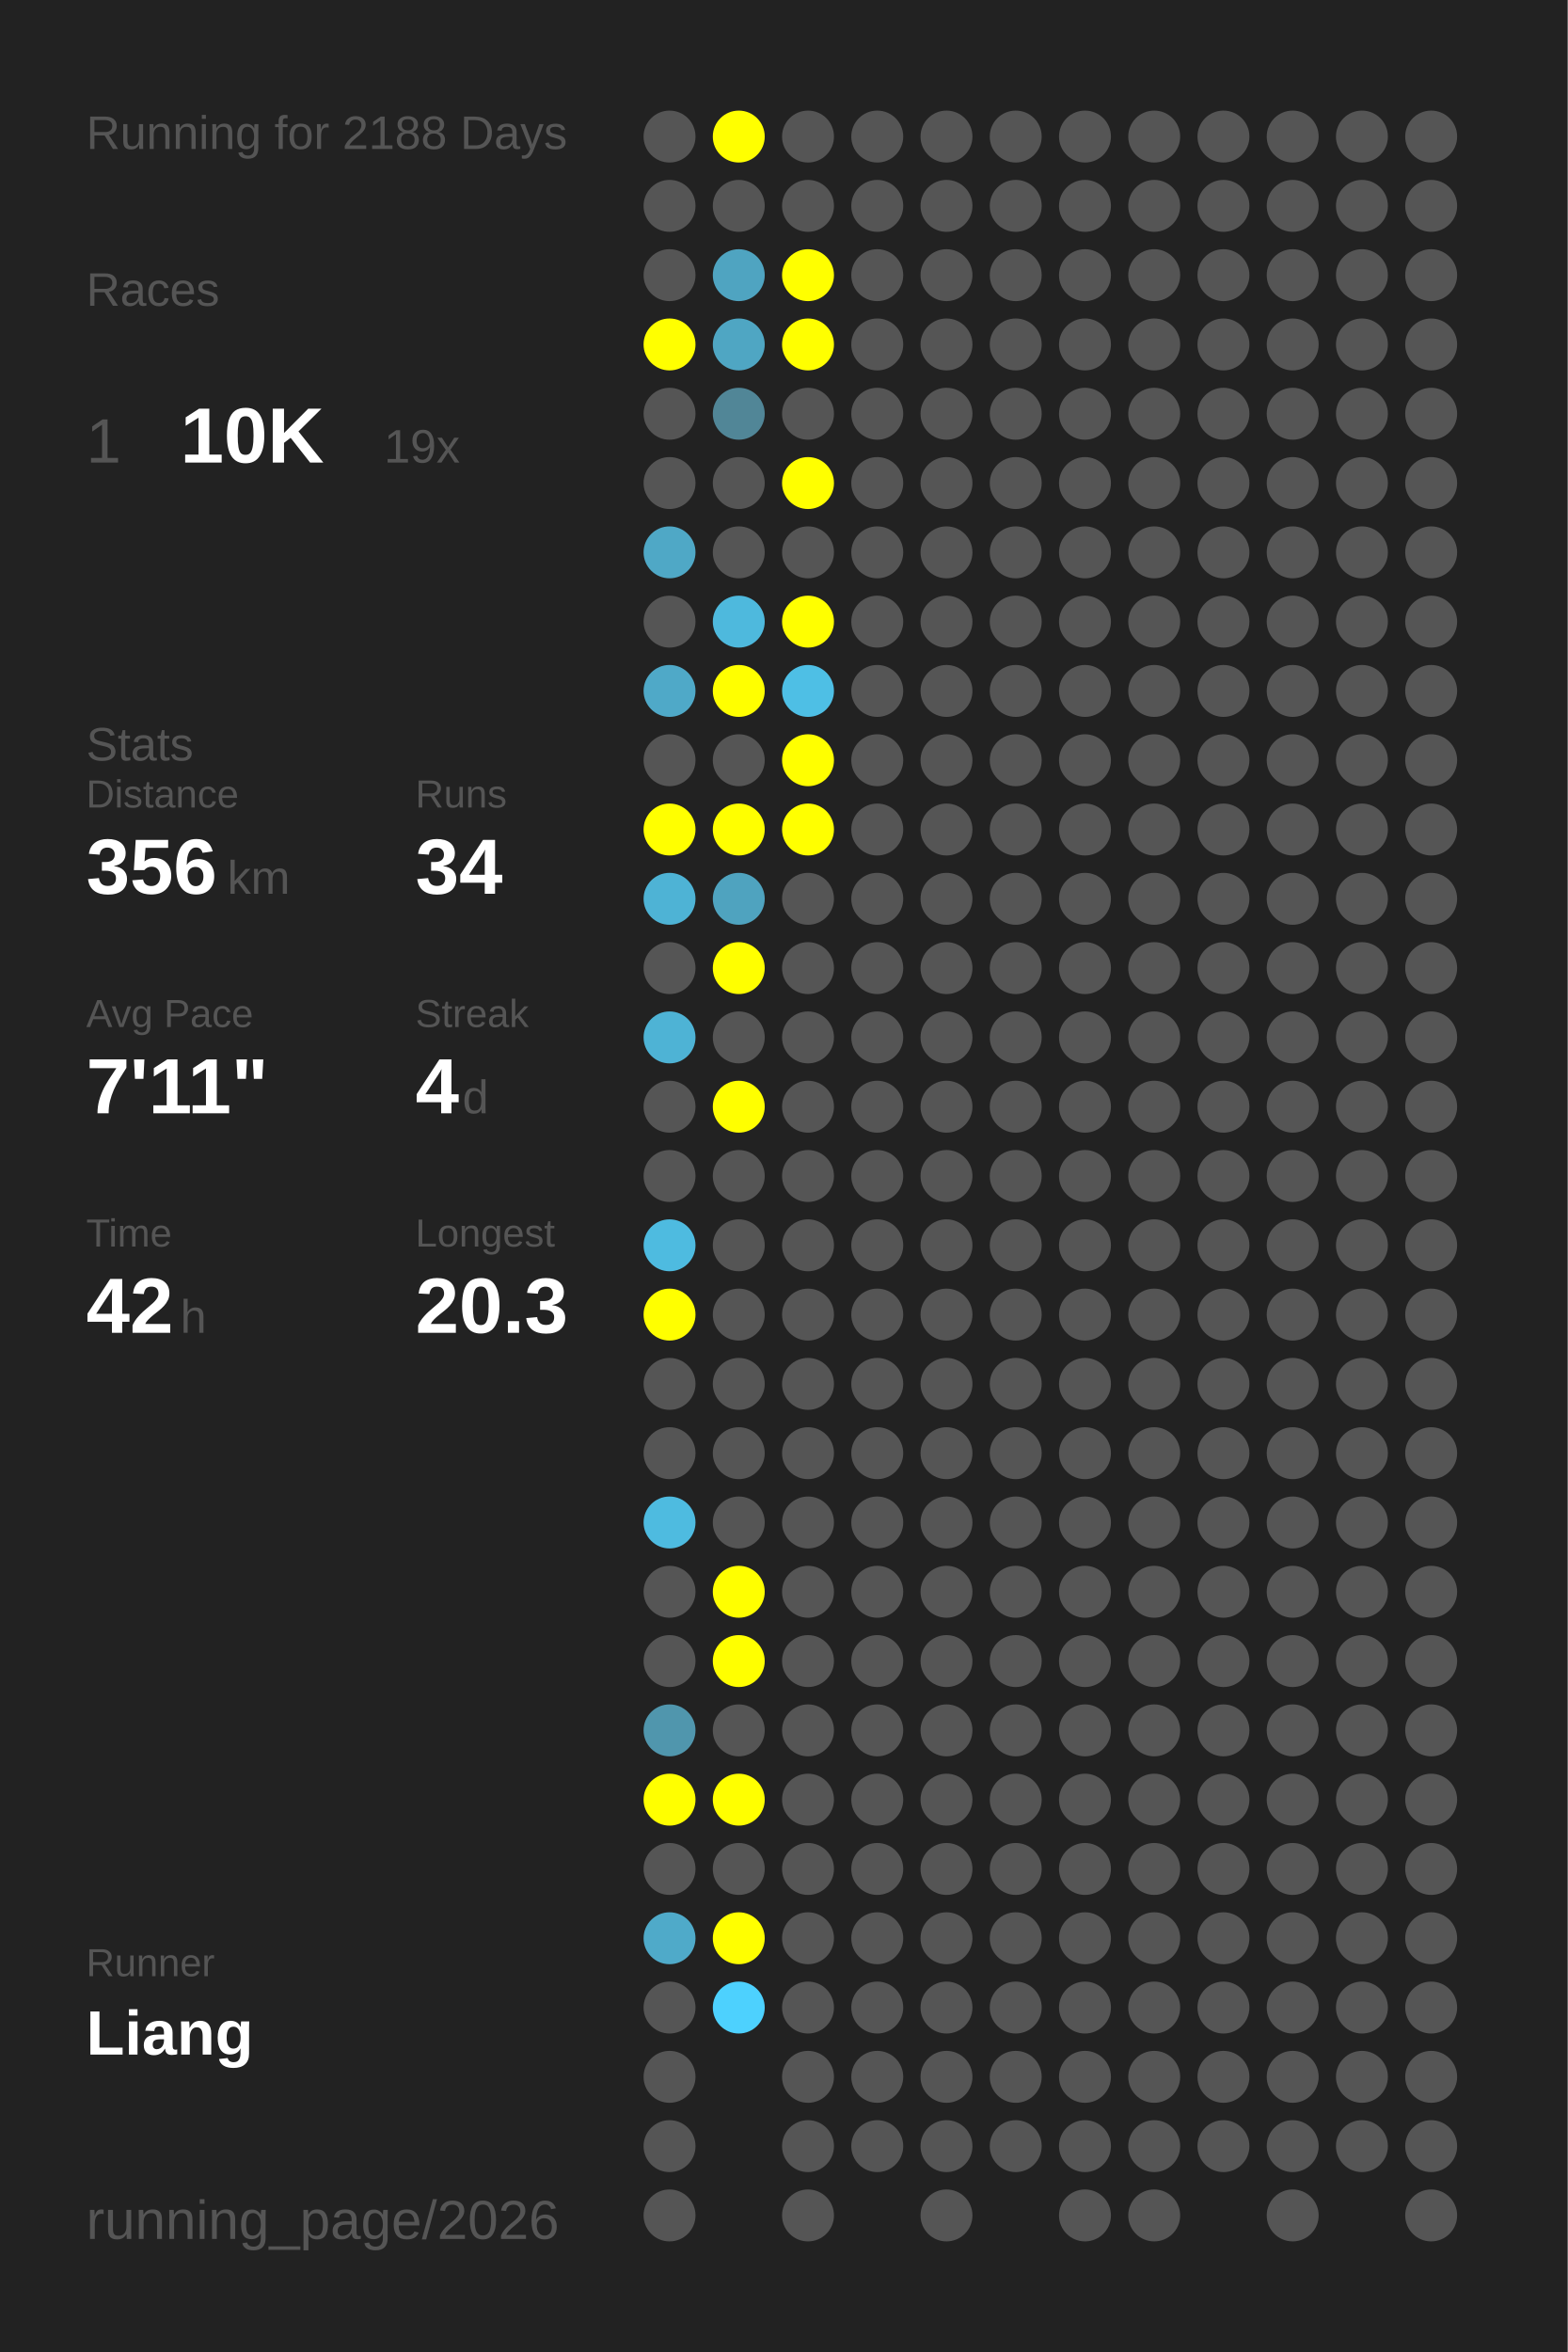
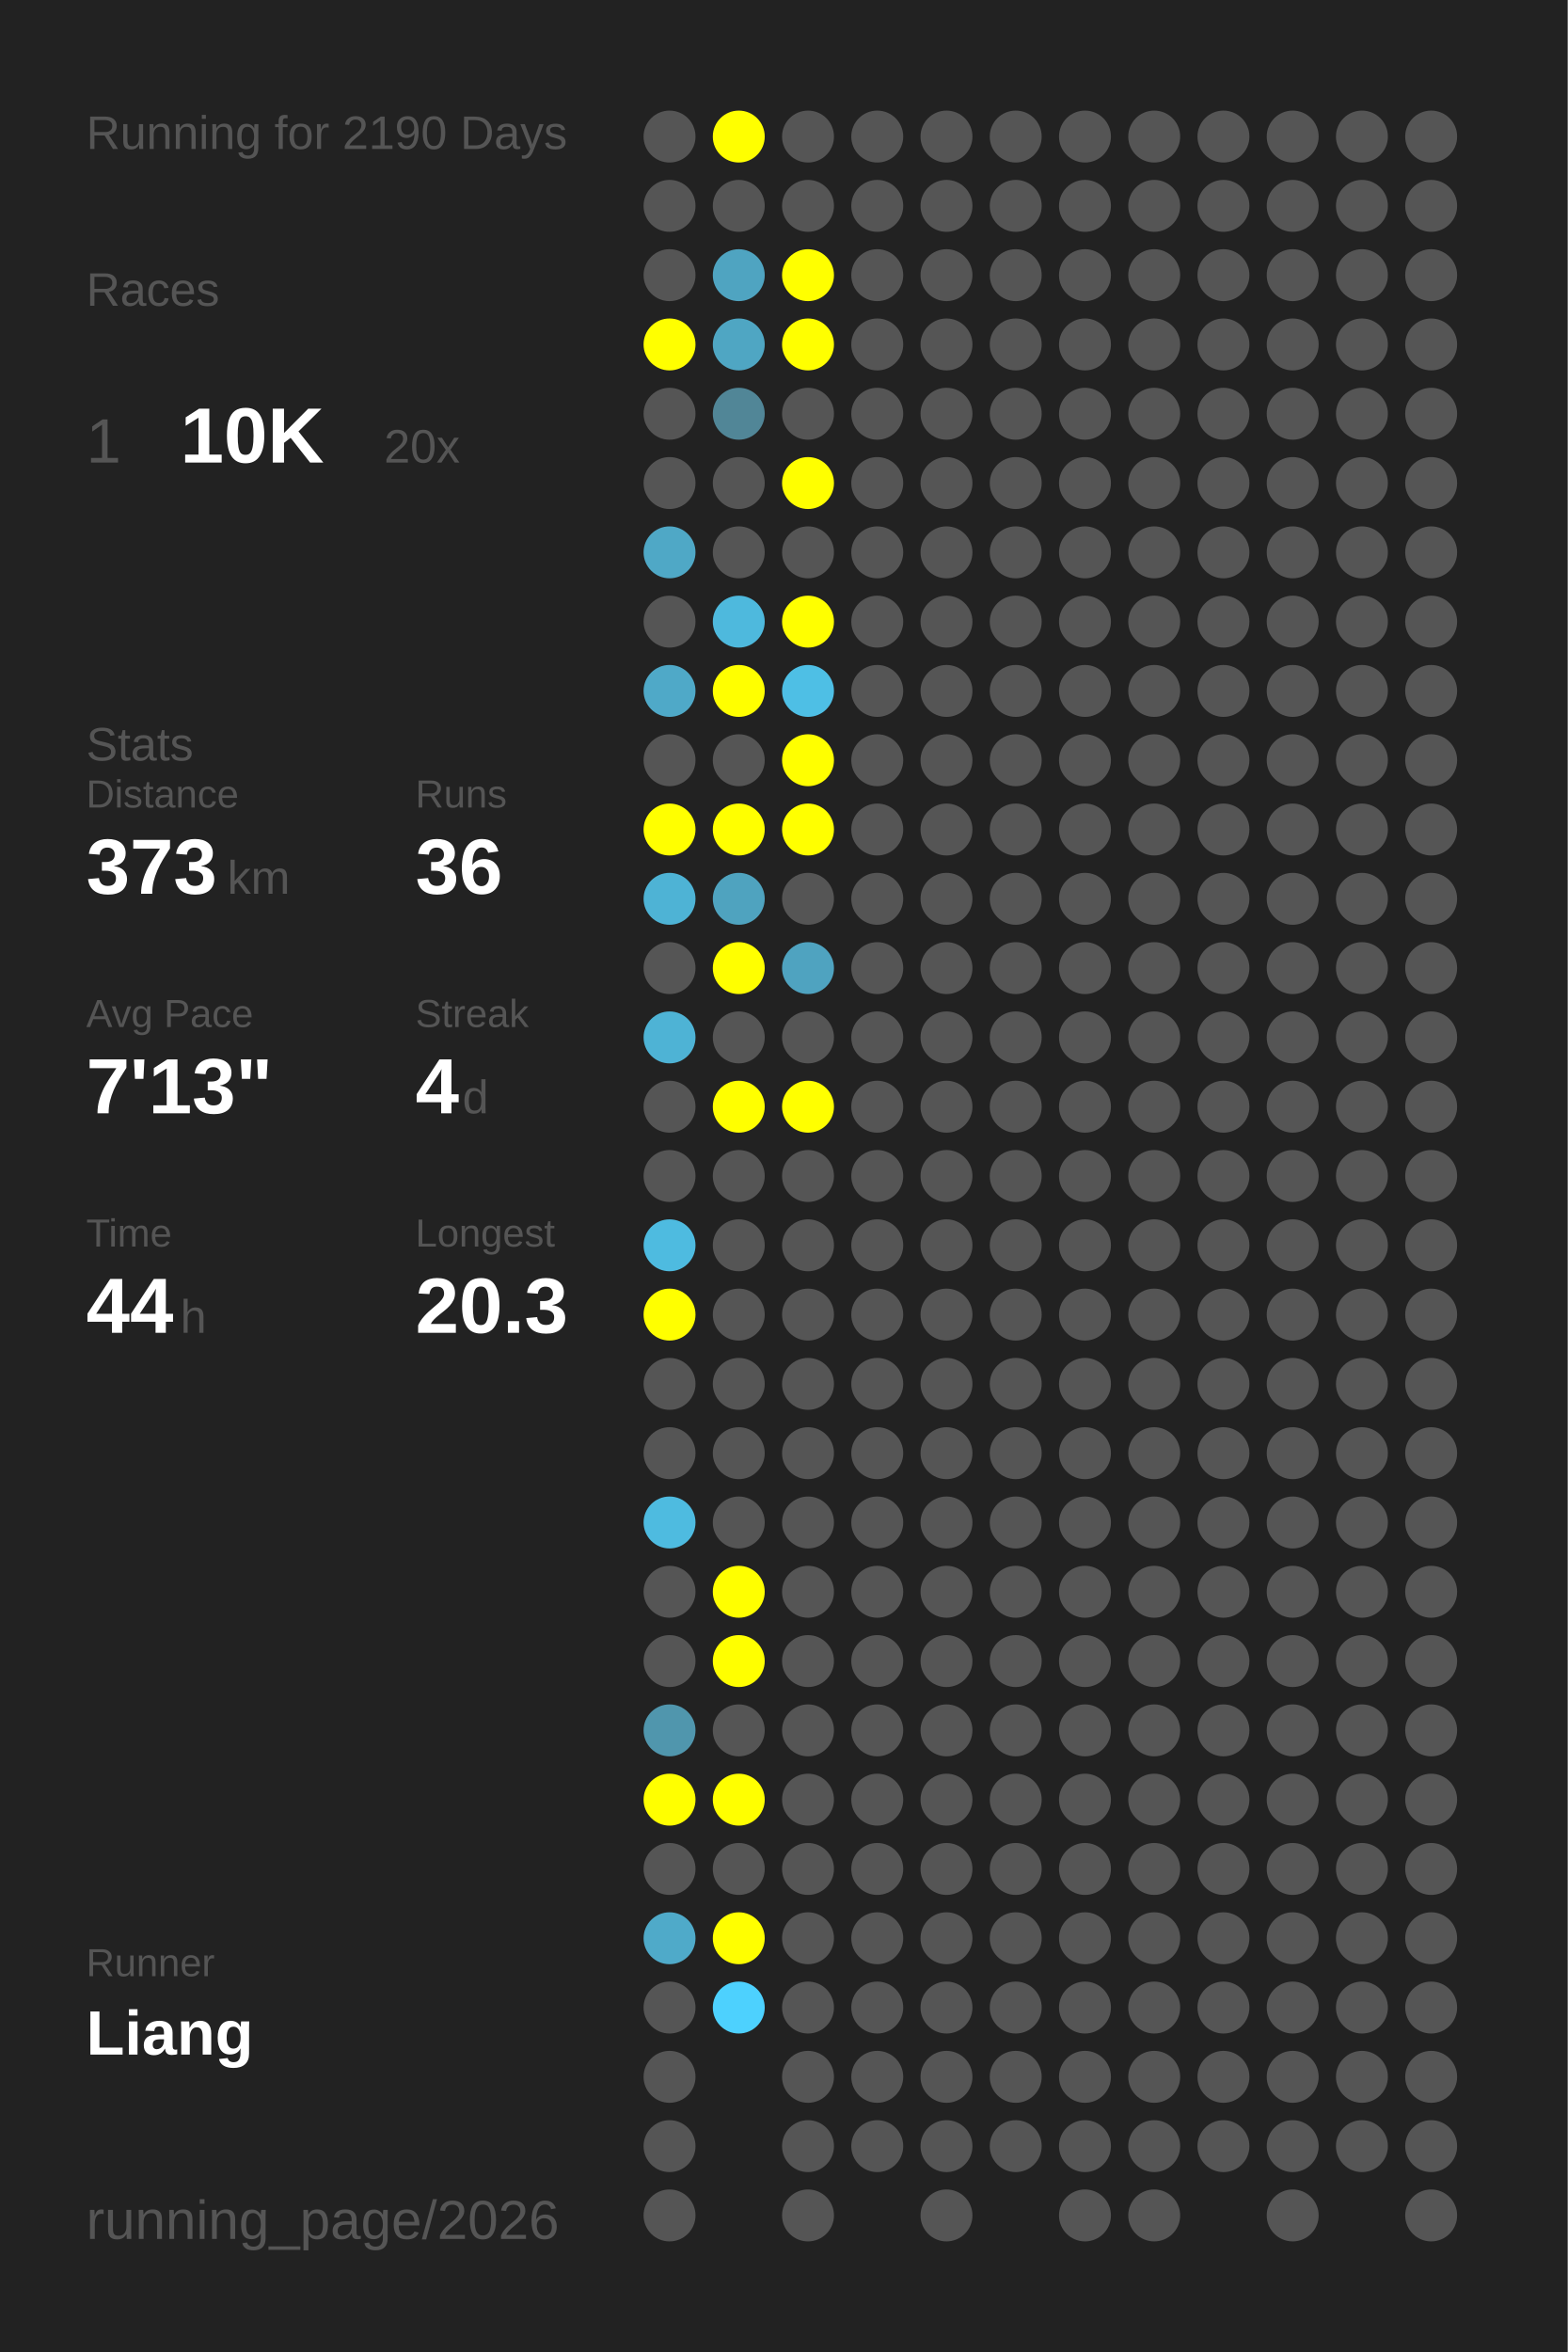
<svg xmlns="http://www.w3.org/2000/svg" baseProfile="full" height="300mm" version="1.1" viewBox="0,0,200,300" width="200mm">
  <defs />
  <rect fill="#222222" height="300" width="200" x="0" y="0" />
-   <text fill="#555555" style="font-size:6px; font-family:Arial;" x="11" y="19">Running for 2188 Days</text>
+   <text fill="#555555" style="font-size:6px; font-family:Arial;" x="11" y="19">Running for 2190 Days</text>
  <text fill="#555555" style="font-size:6px; font-family:Arial;" x="11" y="39">Races</text>
  <text fill="#555555" style="font-size:8px; font-family:Arial;" x="11" y="59">1</text>
  <text fill="#FFFFFF" style="font-size:10px; font-family:Arial; font-weight:bold;" x="23" y="59">10K</text>
-   <text fill="#555555" style="font-size:6px; font-family:Arial;" x="49" y="59">19x</text>
+   <text fill="#555555" style="font-size:6px; font-family:Arial;" x="49" y="59">20x</text>
  <text fill="#555555" style="font-size:6px; font-family:Arial;" x="11" y="97">Stats</text>
  <text fill="#555555" style="font-size:5px; font-family:Arial;" x="11" y="103">Distance</text>
-   <text fill="#FFFFFF" style="font-size:10px; font-family:Arial; font-weight:bold;" x="11" y="114">356</text>
+   <text fill="#FFFFFF" style="font-size:10px; font-family:Arial; font-weight:bold;" x="11" y="114">373</text>
  <text fill="#555555" style="font-size:6px; font-family:Arial;" x="29" y="114">km</text>
  <text fill="#555555" style="font-size:5px; font-family:Arial;" x="53" y="103">Runs</text>
-   <text fill="#FFFFFF" style="font-size:10px; font-family:Arial; font-weight:bold;" x="53" y="114">34</text>
+   <text fill="#FFFFFF" style="font-size:10px; font-family:Arial; font-weight:bold;" x="53" y="114">36</text>
  <text fill="#555555" style="font-size:5px; font-family:Arial;" x="11" y="131">Avg Pace</text>
-   <text fill="#FFFFFF" style="font-size:10px; font-family:Arial; font-weight:bold;" x="11" y="142">7'11"</text>
+   <text fill="#FFFFFF" style="font-size:10px; font-family:Arial; font-weight:bold;" x="11" y="142">7'13"</text>
  <text fill="#555555" style="font-size:5px; font-family:Arial;" x="53" y="131">Streak</text>
  <text fill="#FFFFFF" style="font-size:10px; font-family:Arial; font-weight:bold;" x="53" y="142">4</text>
  <text fill="#555555" style="font-size:6px; font-family:Arial;" x="59" y="142">d</text>
  <text fill="#555555" style="font-size:5px; font-family:Arial;" x="11" y="159">Time</text>
-   <text fill="#FFFFFF" style="font-size:10px; font-family:Arial; font-weight:bold;" x="11" y="170">42</text>
+   <text fill="#FFFFFF" style="font-size:10px; font-family:Arial; font-weight:bold;" x="11" y="170">44</text>
  <text fill="#555555" style="font-size:6px; font-family:Arial;" x="23" y="170">h</text>
  <text fill="#555555" style="font-size:5px; font-family:Arial;" x="53" y="159">Longest</text>
  <text fill="#FFFFFF" style="font-size:10px; font-family:Arial; font-weight:bold;" x="53" y="170">20.3</text>
  <text fill="#555555" style="font-size:5px; font-family:Arial;" x="11" y="252.065">Runner</text>
  <text fill="#FFFFFF" style="font-size:8px; font-family:Arial; font-weight:bold;" x="11" y="262.065">Liang</text>
  <text fill="#555555" style="font-size:7px; font-family:Arial;" x="11" y="285.581">running_page/2026</text>
  <circle cx="85.417" cy="17.419" fill="#555555" r="3.312" />
  <circle cx="85.417" cy="26.258" fill="#555555" r="3.312" />
  <circle cx="85.417" cy="35.097" fill="#555555" r="3.312" />
  <circle cx="85.417" cy="43.935" fill="#FFFF00" r="3.312" />
  <circle cx="85.417" cy="52.774" fill="#555555" r="3.312" />
  <circle cx="85.417" cy="61.613" fill="#555555" r="3.312" />
  <circle cx="85.417" cy="70.452" fill="#4fa8c6" r="3.312" />
  <circle cx="85.417" cy="79.29" fill="#555555" r="3.312" />
  <circle cx="85.417" cy="88.129" fill="#4fa9c8" r="3.312" />
  <circle cx="85.417" cy="96.968" fill="#555555" r="3.312" />
  <circle cx="85.417" cy="105.806" fill="#FFFF00" r="3.312" />
  <circle cx="85.417" cy="114.645" fill="#4eb3d5" r="3.312" />
  <circle cx="85.417" cy="123.484" fill="#555555" r="3.312" />
  <circle cx="85.417" cy="132.323" fill="#4eb3d5" r="3.312" />
  <circle cx="85.417" cy="141.161" fill="#555555" r="3.312" />
  <circle cx="85.417" cy="150" fill="#555555" r="3.312" />
  <circle cx="85.417" cy="158.839" fill="#4ebbe0" r="3.312" />
  <circle cx="85.417" cy="167.677" fill="#FFFF00" r="3.312" />
  <circle cx="85.417" cy="176.516" fill="#555555" r="3.312" />
  <circle cx="85.417" cy="185.355" fill="#555555" r="3.312" />
  <circle cx="85.417" cy="194.194" fill="#4ebbe0" r="3.312" />
  <circle cx="85.417" cy="203.032" fill="#555555" r="3.312" />
  <circle cx="85.417" cy="211.871" fill="#555555" r="3.312" />
  <circle cx="85.417" cy="220.71" fill="#5096ad" r="3.312" />
  <circle cx="85.417" cy="229.548" fill="#FFFF00" r="3.312" />
  <circle cx="85.417" cy="238.387" fill="#555555" r="3.312" />
  <circle cx="85.417" cy="247.226" fill="#4faac9" r="3.312" />
  <circle cx="85.417" cy="256.065" fill="#555555" r="3.312" />
  <circle cx="85.417" cy="264.903" fill="#555555" r="3.312" />
  <circle cx="85.417" cy="273.742" fill="#555555" r="3.312" />
  <circle cx="85.417" cy="282.581" fill="#555555" r="3.312" />
  <circle cx="94.25" cy="17.419" fill="#FFFF00" r="3.312" />
  <circle cx="94.25" cy="26.258" fill="#555555" r="3.312" />
  <circle cx="94.25" cy="35.097" fill="#4fa4c1" r="3.312" />
  <circle cx="94.25" cy="43.935" fill="#4fa6c3" r="3.312" />
  <circle cx="94.25" cy="52.774" fill="#518697" r="3.312" />
  <circle cx="94.25" cy="61.613" fill="#555555" r="3.312" />
  <circle cx="94.25" cy="70.452" fill="#555555" r="3.312" />
  <circle cx="94.25" cy="79.29" fill="#4eb9dd" r="3.312" />
  <circle cx="94.25" cy="88.129" fill="#FFFF00" r="3.312" />
  <circle cx="94.25" cy="96.968" fill="#555555" r="3.312" />
  <circle cx="94.25" cy="105.806" fill="#FFFF00" r="3.312" />
  <circle cx="94.25" cy="114.645" fill="#4fa3bf" r="3.312" />
  <circle cx="94.25" cy="123.484" fill="#FFFF00" r="3.312" />
  <circle cx="94.25" cy="132.323" fill="#555555" r="3.312" />
  <circle cx="94.25" cy="141.161" fill="#FFFF00" r="3.312" />
  <circle cx="94.25" cy="150" fill="#555555" r="3.312" />
  <circle cx="94.25" cy="158.839" fill="#555555" r="3.312" />
  <circle cx="94.25" cy="167.677" fill="#555555" r="3.312" />
  <circle cx="94.25" cy="176.516" fill="#555555" r="3.312" />
  <circle cx="94.25" cy="185.355" fill="#555555" r="3.312" />
  <circle cx="94.25" cy="194.194" fill="#555555" r="3.312" />
  <circle cx="94.25" cy="203.032" fill="#FFFF00" r="3.312" />
  <circle cx="94.25" cy="211.871" fill="#FFFF00" r="3.312" />
  <circle cx="94.25" cy="220.71" fill="#555555" r="3.312" />
  <circle cx="94.25" cy="229.548" fill="#FFFF00" r="3.312" />
  <circle cx="94.25" cy="238.387" fill="#555555" r="3.312" />
  <circle cx="94.25" cy="247.226" fill="#FFFF00" r="3.312" />
  <circle cx="94.25" cy="256.065" fill="#4dd1fe" r="3.312" />
  <circle cx="103.083" cy="17.419" fill="#555555" r="3.312" />
  <circle cx="103.083" cy="26.258" fill="#555555" r="3.312" />
  <circle cx="103.083" cy="35.097" fill="#FFFF00" r="3.312" />
  <circle cx="103.083" cy="43.935" fill="#FFFF00" r="3.312" />
  <circle cx="103.083" cy="52.774" fill="#555555" r="3.312" />
  <circle cx="103.083" cy="61.613" fill="#FFFF00" r="3.312" />
  <circle cx="103.083" cy="70.452" fill="#555555" r="3.312" />
  <circle cx="103.083" cy="79.29" fill="#FFFF00" r="3.312" />
  <circle cx="103.083" cy="88.129" fill="#4ebfe5" r="3.312" />
  <circle cx="103.083" cy="96.968" fill="#FFFF00" r="3.312" />
  <circle cx="103.083" cy="105.806" fill="#FFFF00" r="3.312" />
  <circle cx="103.083" cy="114.645" fill="#555555" r="3.312" />
-   <circle cx="103.083" cy="123.484" fill="#555555" r="3.312" />
+   <circle cx="103.083" cy="123.484" fill="#4fa3c0" r="3.312" />
  <circle cx="103.083" cy="132.323" fill="#555555" r="3.312" />
-   <circle cx="103.083" cy="141.161" fill="#555555" r="3.312" />
+   <circle cx="103.083" cy="141.161" fill="#FFFF00" r="3.312" />
  <circle cx="103.083" cy="150" fill="#555555" r="3.312" />
  <circle cx="103.083" cy="158.839" fill="#555555" r="3.312" />
  <circle cx="103.083" cy="167.677" fill="#555555" r="3.312" />
  <circle cx="103.083" cy="176.516" fill="#555555" r="3.312" />
  <circle cx="103.083" cy="185.355" fill="#555555" r="3.312" />
  <circle cx="103.083" cy="194.194" fill="#555555" r="3.312" />
  <circle cx="103.083" cy="203.032" fill="#555555" r="3.312" />
  <circle cx="103.083" cy="211.871" fill="#555555" r="3.312" />
  <circle cx="103.083" cy="220.71" fill="#555555" r="3.312" />
  <circle cx="103.083" cy="229.548" fill="#555555" r="3.312" />
  <circle cx="103.083" cy="238.387" fill="#555555" r="3.312" />
  <circle cx="103.083" cy="247.226" fill="#555555" r="3.312" />
  <circle cx="103.083" cy="256.065" fill="#555555" r="3.312" />
  <circle cx="103.083" cy="264.903" fill="#555555" r="3.312" />
  <circle cx="103.083" cy="273.742" fill="#555555" r="3.312" />
  <circle cx="103.083" cy="282.581" fill="#555555" r="3.312" />
  <circle cx="111.917" cy="17.419" fill="#555555" r="3.312" />
  <circle cx="111.917" cy="26.258" fill="#555555" r="3.312" />
  <circle cx="111.917" cy="35.097" fill="#555555" r="3.312" />
  <circle cx="111.917" cy="43.935" fill="#555555" r="3.312" />
  <circle cx="111.917" cy="52.774" fill="#555555" r="3.312" />
  <circle cx="111.917" cy="61.613" fill="#555555" r="3.312" />
  <circle cx="111.917" cy="70.452" fill="#555555" r="3.312" />
  <circle cx="111.917" cy="79.29" fill="#555555" r="3.312" />
  <circle cx="111.917" cy="88.129" fill="#555555" r="3.312" />
  <circle cx="111.917" cy="96.968" fill="#555555" r="3.312" />
  <circle cx="111.917" cy="105.806" fill="#555555" r="3.312" />
  <circle cx="111.917" cy="114.645" fill="#555555" r="3.312" />
  <circle cx="111.917" cy="123.484" fill="#555555" r="3.312" />
  <circle cx="111.917" cy="132.323" fill="#555555" r="3.312" />
  <circle cx="111.917" cy="141.161" fill="#555555" r="3.312" />
  <circle cx="111.917" cy="150" fill="#555555" r="3.312" />
  <circle cx="111.917" cy="158.839" fill="#555555" r="3.312" />
  <circle cx="111.917" cy="167.677" fill="#555555" r="3.312" />
  <circle cx="111.917" cy="176.516" fill="#555555" r="3.312" />
  <circle cx="111.917" cy="185.355" fill="#555555" r="3.312" />
  <circle cx="111.917" cy="194.194" fill="#555555" r="3.312" />
  <circle cx="111.917" cy="203.032" fill="#555555" r="3.312" />
  <circle cx="111.917" cy="211.871" fill="#555555" r="3.312" />
  <circle cx="111.917" cy="220.71" fill="#555555" r="3.312" />
  <circle cx="111.917" cy="229.548" fill="#555555" r="3.312" />
  <circle cx="111.917" cy="238.387" fill="#555555" r="3.312" />
  <circle cx="111.917" cy="247.226" fill="#555555" r="3.312" />
  <circle cx="111.917" cy="256.065" fill="#555555" r="3.312" />
  <circle cx="111.917" cy="264.903" fill="#555555" r="3.312" />
  <circle cx="111.917" cy="273.742" fill="#555555" r="3.312" />
  <circle cx="120.75" cy="17.419" fill="#555555" r="3.312" />
  <circle cx="120.75" cy="26.258" fill="#555555" r="3.312" />
  <circle cx="120.75" cy="35.097" fill="#555555" r="3.312" />
  <circle cx="120.75" cy="43.935" fill="#555555" r="3.312" />
  <circle cx="120.75" cy="52.774" fill="#555555" r="3.312" />
  <circle cx="120.75" cy="61.613" fill="#555555" r="3.312" />
  <circle cx="120.75" cy="70.452" fill="#555555" r="3.312" />
  <circle cx="120.75" cy="79.29" fill="#555555" r="3.312" />
  <circle cx="120.75" cy="88.129" fill="#555555" r="3.312" />
  <circle cx="120.75" cy="96.968" fill="#555555" r="3.312" />
  <circle cx="120.75" cy="105.806" fill="#555555" r="3.312" />
  <circle cx="120.75" cy="114.645" fill="#555555" r="3.312" />
  <circle cx="120.75" cy="123.484" fill="#555555" r="3.312" />
  <circle cx="120.75" cy="132.323" fill="#555555" r="3.312" />
  <circle cx="120.75" cy="141.161" fill="#555555" r="3.312" />
  <circle cx="120.75" cy="150" fill="#555555" r="3.312" />
  <circle cx="120.75" cy="158.839" fill="#555555" r="3.312" />
  <circle cx="120.75" cy="167.677" fill="#555555" r="3.312" />
  <circle cx="120.75" cy="176.516" fill="#555555" r="3.312" />
  <circle cx="120.75" cy="185.355" fill="#555555" r="3.312" />
  <circle cx="120.75" cy="194.194" fill="#555555" r="3.312" />
  <circle cx="120.75" cy="203.032" fill="#555555" r="3.312" />
  <circle cx="120.75" cy="211.871" fill="#555555" r="3.312" />
  <circle cx="120.75" cy="220.71" fill="#555555" r="3.312" />
  <circle cx="120.75" cy="229.548" fill="#555555" r="3.312" />
  <circle cx="120.75" cy="238.387" fill="#555555" r="3.312" />
  <circle cx="120.75" cy="247.226" fill="#555555" r="3.312" />
  <circle cx="120.75" cy="256.065" fill="#555555" r="3.312" />
  <circle cx="120.75" cy="264.903" fill="#555555" r="3.312" />
  <circle cx="120.75" cy="273.742" fill="#555555" r="3.312" />
  <circle cx="120.75" cy="282.581" fill="#555555" r="3.312" />
  <circle cx="129.583" cy="17.419" fill="#555555" r="3.312" />
  <circle cx="129.583" cy="26.258" fill="#555555" r="3.312" />
  <circle cx="129.583" cy="35.097" fill="#555555" r="3.312" />
  <circle cx="129.583" cy="43.935" fill="#555555" r="3.312" />
  <circle cx="129.583" cy="52.774" fill="#555555" r="3.312" />
  <circle cx="129.583" cy="61.613" fill="#555555" r="3.312" />
  <circle cx="129.583" cy="70.452" fill="#555555" r="3.312" />
  <circle cx="129.583" cy="79.29" fill="#555555" r="3.312" />
  <circle cx="129.583" cy="88.129" fill="#555555" r="3.312" />
  <circle cx="129.583" cy="96.968" fill="#555555" r="3.312" />
  <circle cx="129.583" cy="105.806" fill="#555555" r="3.312" />
  <circle cx="129.583" cy="114.645" fill="#555555" r="3.312" />
  <circle cx="129.583" cy="123.484" fill="#555555" r="3.312" />
  <circle cx="129.583" cy="132.323" fill="#555555" r="3.312" />
  <circle cx="129.583" cy="141.161" fill="#555555" r="3.312" />
  <circle cx="129.583" cy="150" fill="#555555" r="3.312" />
  <circle cx="129.583" cy="158.839" fill="#555555" r="3.312" />
  <circle cx="129.583" cy="167.677" fill="#555555" r="3.312" />
  <circle cx="129.583" cy="176.516" fill="#555555" r="3.312" />
  <circle cx="129.583" cy="185.355" fill="#555555" r="3.312" />
  <circle cx="129.583" cy="194.194" fill="#555555" r="3.312" />
  <circle cx="129.583" cy="203.032" fill="#555555" r="3.312" />
  <circle cx="129.583" cy="211.871" fill="#555555" r="3.312" />
  <circle cx="129.583" cy="220.71" fill="#555555" r="3.312" />
  <circle cx="129.583" cy="229.548" fill="#555555" r="3.312" />
  <circle cx="129.583" cy="238.387" fill="#555555" r="3.312" />
  <circle cx="129.583" cy="247.226" fill="#555555" r="3.312" />
  <circle cx="129.583" cy="256.065" fill="#555555" r="3.312" />
  <circle cx="129.583" cy="264.903" fill="#555555" r="3.312" />
  <circle cx="129.583" cy="273.742" fill="#555555" r="3.312" />
  <circle cx="138.417" cy="17.419" fill="#555555" r="3.312" />
  <circle cx="138.417" cy="26.258" fill="#555555" r="3.312" />
  <circle cx="138.417" cy="35.097" fill="#555555" r="3.312" />
  <circle cx="138.417" cy="43.935" fill="#555555" r="3.312" />
  <circle cx="138.417" cy="52.774" fill="#555555" r="3.312" />
  <circle cx="138.417" cy="61.613" fill="#555555" r="3.312" />
  <circle cx="138.417" cy="70.452" fill="#555555" r="3.312" />
  <circle cx="138.417" cy="79.29" fill="#555555" r="3.312" />
  <circle cx="138.417" cy="88.129" fill="#555555" r="3.312" />
  <circle cx="138.417" cy="96.968" fill="#555555" r="3.312" />
  <circle cx="138.417" cy="105.806" fill="#555555" r="3.312" />
  <circle cx="138.417" cy="114.645" fill="#555555" r="3.312" />
  <circle cx="138.417" cy="123.484" fill="#555555" r="3.312" />
  <circle cx="138.417" cy="132.323" fill="#555555" r="3.312" />
  <circle cx="138.417" cy="141.161" fill="#555555" r="3.312" />
  <circle cx="138.417" cy="150" fill="#555555" r="3.312" />
  <circle cx="138.417" cy="158.839" fill="#555555" r="3.312" />
  <circle cx="138.417" cy="167.677" fill="#555555" r="3.312" />
  <circle cx="138.417" cy="176.516" fill="#555555" r="3.312" />
  <circle cx="138.417" cy="185.355" fill="#555555" r="3.312" />
  <circle cx="138.417" cy="194.194" fill="#555555" r="3.312" />
  <circle cx="138.417" cy="203.032" fill="#555555" r="3.312" />
  <circle cx="138.417" cy="211.871" fill="#555555" r="3.312" />
  <circle cx="138.417" cy="220.71" fill="#555555" r="3.312" />
  <circle cx="138.417" cy="229.548" fill="#555555" r="3.312" />
  <circle cx="138.417" cy="238.387" fill="#555555" r="3.312" />
  <circle cx="138.417" cy="247.226" fill="#555555" r="3.312" />
  <circle cx="138.417" cy="256.065" fill="#555555" r="3.312" />
  <circle cx="138.417" cy="264.903" fill="#555555" r="3.312" />
  <circle cx="138.417" cy="273.742" fill="#555555" r="3.312" />
  <circle cx="138.417" cy="282.581" fill="#555555" r="3.312" />
  <circle cx="147.25" cy="17.419" fill="#555555" r="3.312" />
  <circle cx="147.25" cy="26.258" fill="#555555" r="3.312" />
  <circle cx="147.25" cy="35.097" fill="#555555" r="3.312" />
  <circle cx="147.25" cy="43.935" fill="#555555" r="3.312" />
  <circle cx="147.25" cy="52.774" fill="#555555" r="3.312" />
  <circle cx="147.25" cy="61.613" fill="#555555" r="3.312" />
  <circle cx="147.25" cy="70.452" fill="#555555" r="3.312" />
  <circle cx="147.25" cy="79.29" fill="#555555" r="3.312" />
  <circle cx="147.25" cy="88.129" fill="#555555" r="3.312" />
  <circle cx="147.25" cy="96.968" fill="#555555" r="3.312" />
  <circle cx="147.25" cy="105.806" fill="#555555" r="3.312" />
  <circle cx="147.25" cy="114.645" fill="#555555" r="3.312" />
  <circle cx="147.25" cy="123.484" fill="#555555" r="3.312" />
  <circle cx="147.25" cy="132.323" fill="#555555" r="3.312" />
  <circle cx="147.25" cy="141.161" fill="#555555" r="3.312" />
  <circle cx="147.25" cy="150" fill="#555555" r="3.312" />
  <circle cx="147.25" cy="158.839" fill="#555555" r="3.312" />
  <circle cx="147.25" cy="167.677" fill="#555555" r="3.312" />
  <circle cx="147.25" cy="176.516" fill="#555555" r="3.312" />
  <circle cx="147.25" cy="185.355" fill="#555555" r="3.312" />
  <circle cx="147.25" cy="194.194" fill="#555555" r="3.312" />
  <circle cx="147.25" cy="203.032" fill="#555555" r="3.312" />
  <circle cx="147.25" cy="211.871" fill="#555555" r="3.312" />
  <circle cx="147.25" cy="220.71" fill="#555555" r="3.312" />
  <circle cx="147.25" cy="229.548" fill="#555555" r="3.312" />
  <circle cx="147.25" cy="238.387" fill="#555555" r="3.312" />
  <circle cx="147.25" cy="247.226" fill="#555555" r="3.312" />
  <circle cx="147.25" cy="256.065" fill="#555555" r="3.312" />
  <circle cx="147.25" cy="264.903" fill="#555555" r="3.312" />
  <circle cx="147.25" cy="273.742" fill="#555555" r="3.312" />
  <circle cx="147.25" cy="282.581" fill="#555555" r="3.312" />
  <circle cx="156.083" cy="17.419" fill="#555555" r="3.312" />
  <circle cx="156.083" cy="26.258" fill="#555555" r="3.312" />
  <circle cx="156.083" cy="35.097" fill="#555555" r="3.312" />
  <circle cx="156.083" cy="43.935" fill="#555555" r="3.312" />
  <circle cx="156.083" cy="52.774" fill="#555555" r="3.312" />
  <circle cx="156.083" cy="61.613" fill="#555555" r="3.312" />
  <circle cx="156.083" cy="70.452" fill="#555555" r="3.312" />
  <circle cx="156.083" cy="79.29" fill="#555555" r="3.312" />
  <circle cx="156.083" cy="88.129" fill="#555555" r="3.312" />
  <circle cx="156.083" cy="96.968" fill="#555555" r="3.312" />
  <circle cx="156.083" cy="105.806" fill="#555555" r="3.312" />
  <circle cx="156.083" cy="114.645" fill="#555555" r="3.312" />
  <circle cx="156.083" cy="123.484" fill="#555555" r="3.312" />
  <circle cx="156.083" cy="132.323" fill="#555555" r="3.312" />
  <circle cx="156.083" cy="141.161" fill="#555555" r="3.312" />
  <circle cx="156.083" cy="150" fill="#555555" r="3.312" />
  <circle cx="156.083" cy="158.839" fill="#555555" r="3.312" />
  <circle cx="156.083" cy="167.677" fill="#555555" r="3.312" />
  <circle cx="156.083" cy="176.516" fill="#555555" r="3.312" />
  <circle cx="156.083" cy="185.355" fill="#555555" r="3.312" />
  <circle cx="156.083" cy="194.194" fill="#555555" r="3.312" />
  <circle cx="156.083" cy="203.032" fill="#555555" r="3.312" />
  <circle cx="156.083" cy="211.871" fill="#555555" r="3.312" />
  <circle cx="156.083" cy="220.71" fill="#555555" r="3.312" />
  <circle cx="156.083" cy="229.548" fill="#555555" r="3.312" />
  <circle cx="156.083" cy="238.387" fill="#555555" r="3.312" />
  <circle cx="156.083" cy="247.226" fill="#555555" r="3.312" />
  <circle cx="156.083" cy="256.065" fill="#555555" r="3.312" />
  <circle cx="156.083" cy="264.903" fill="#555555" r="3.312" />
  <circle cx="156.083" cy="273.742" fill="#555555" r="3.312" />
  <circle cx="164.917" cy="17.419" fill="#555555" r="3.312" />
  <circle cx="164.917" cy="26.258" fill="#555555" r="3.312" />
  <circle cx="164.917" cy="35.097" fill="#555555" r="3.312" />
  <circle cx="164.917" cy="43.935" fill="#555555" r="3.312" />
  <circle cx="164.917" cy="52.774" fill="#555555" r="3.312" />
  <circle cx="164.917" cy="61.613" fill="#555555" r="3.312" />
  <circle cx="164.917" cy="70.452" fill="#555555" r="3.312" />
  <circle cx="164.917" cy="79.29" fill="#555555" r="3.312" />
  <circle cx="164.917" cy="88.129" fill="#555555" r="3.312" />
  <circle cx="164.917" cy="96.968" fill="#555555" r="3.312" />
  <circle cx="164.917" cy="105.806" fill="#555555" r="3.312" />
  <circle cx="164.917" cy="114.645" fill="#555555" r="3.312" />
  <circle cx="164.917" cy="123.484" fill="#555555" r="3.312" />
  <circle cx="164.917" cy="132.323" fill="#555555" r="3.312" />
  <circle cx="164.917" cy="141.161" fill="#555555" r="3.312" />
  <circle cx="164.917" cy="150" fill="#555555" r="3.312" />
  <circle cx="164.917" cy="158.839" fill="#555555" r="3.312" />
  <circle cx="164.917" cy="167.677" fill="#555555" r="3.312" />
  <circle cx="164.917" cy="176.516" fill="#555555" r="3.312" />
  <circle cx="164.917" cy="185.355" fill="#555555" r="3.312" />
  <circle cx="164.917" cy="194.194" fill="#555555" r="3.312" />
  <circle cx="164.917" cy="203.032" fill="#555555" r="3.312" />
  <circle cx="164.917" cy="211.871" fill="#555555" r="3.312" />
  <circle cx="164.917" cy="220.71" fill="#555555" r="3.312" />
  <circle cx="164.917" cy="229.548" fill="#555555" r="3.312" />
  <circle cx="164.917" cy="238.387" fill="#555555" r="3.312" />
  <circle cx="164.917" cy="247.226" fill="#555555" r="3.312" />
  <circle cx="164.917" cy="256.065" fill="#555555" r="3.312" />
  <circle cx="164.917" cy="264.903" fill="#555555" r="3.312" />
  <circle cx="164.917" cy="273.742" fill="#555555" r="3.312" />
  <circle cx="164.917" cy="282.581" fill="#555555" r="3.312" />
  <circle cx="173.75" cy="17.419" fill="#555555" r="3.312" />
  <circle cx="173.75" cy="26.258" fill="#555555" r="3.312" />
  <circle cx="173.75" cy="35.097" fill="#555555" r="3.312" />
  <circle cx="173.75" cy="43.935" fill="#555555" r="3.312" />
  <circle cx="173.75" cy="52.774" fill="#555555" r="3.312" />
  <circle cx="173.75" cy="61.613" fill="#555555" r="3.312" />
  <circle cx="173.75" cy="70.452" fill="#555555" r="3.312" />
  <circle cx="173.75" cy="79.29" fill="#555555" r="3.312" />
  <circle cx="173.75" cy="88.129" fill="#555555" r="3.312" />
  <circle cx="173.75" cy="96.968" fill="#555555" r="3.312" />
  <circle cx="173.75" cy="105.806" fill="#555555" r="3.312" />
  <circle cx="173.75" cy="114.645" fill="#555555" r="3.312" />
  <circle cx="173.75" cy="123.484" fill="#555555" r="3.312" />
  <circle cx="173.75" cy="132.323" fill="#555555" r="3.312" />
  <circle cx="173.75" cy="141.161" fill="#555555" r="3.312" />
  <circle cx="173.75" cy="150" fill="#555555" r="3.312" />
  <circle cx="173.75" cy="158.839" fill="#555555" r="3.312" />
  <circle cx="173.75" cy="167.677" fill="#555555" r="3.312" />
  <circle cx="173.75" cy="176.516" fill="#555555" r="3.312" />
  <circle cx="173.75" cy="185.355" fill="#555555" r="3.312" />
  <circle cx="173.75" cy="194.194" fill="#555555" r="3.312" />
  <circle cx="173.75" cy="203.032" fill="#555555" r="3.312" />
  <circle cx="173.75" cy="211.871" fill="#555555" r="3.312" />
  <circle cx="173.75" cy="220.71" fill="#555555" r="3.312" />
  <circle cx="173.75" cy="229.548" fill="#555555" r="3.312" />
  <circle cx="173.75" cy="238.387" fill="#555555" r="3.312" />
  <circle cx="173.75" cy="247.226" fill="#555555" r="3.312" />
  <circle cx="173.75" cy="256.065" fill="#555555" r="3.312" />
  <circle cx="173.75" cy="264.903" fill="#555555" r="3.312" />
  <circle cx="173.75" cy="273.742" fill="#555555" r="3.312" />
  <circle cx="182.583" cy="17.419" fill="#555555" r="3.312" />
  <circle cx="182.583" cy="26.258" fill="#555555" r="3.312" />
  <circle cx="182.583" cy="35.097" fill="#555555" r="3.312" />
  <circle cx="182.583" cy="43.935" fill="#555555" r="3.312" />
  <circle cx="182.583" cy="52.774" fill="#555555" r="3.312" />
  <circle cx="182.583" cy="61.613" fill="#555555" r="3.312" />
  <circle cx="182.583" cy="70.452" fill="#555555" r="3.312" />
  <circle cx="182.583" cy="79.29" fill="#555555" r="3.312" />
  <circle cx="182.583" cy="88.129" fill="#555555" r="3.312" />
  <circle cx="182.583" cy="96.968" fill="#555555" r="3.312" />
  <circle cx="182.583" cy="105.806" fill="#555555" r="3.312" />
  <circle cx="182.583" cy="114.645" fill="#555555" r="3.312" />
  <circle cx="182.583" cy="123.484" fill="#555555" r="3.312" />
  <circle cx="182.583" cy="132.323" fill="#555555" r="3.312" />
  <circle cx="182.583" cy="141.161" fill="#555555" r="3.312" />
  <circle cx="182.583" cy="150" fill="#555555" r="3.312" />
  <circle cx="182.583" cy="158.839" fill="#555555" r="3.312" />
  <circle cx="182.583" cy="167.677" fill="#555555" r="3.312" />
  <circle cx="182.583" cy="176.516" fill="#555555" r="3.312" />
  <circle cx="182.583" cy="185.355" fill="#555555" r="3.312" />
  <circle cx="182.583" cy="194.194" fill="#555555" r="3.312" />
  <circle cx="182.583" cy="203.032" fill="#555555" r="3.312" />
  <circle cx="182.583" cy="211.871" fill="#555555" r="3.312" />
  <circle cx="182.583" cy="220.71" fill="#555555" r="3.312" />
  <circle cx="182.583" cy="229.548" fill="#555555" r="3.312" />
  <circle cx="182.583" cy="238.387" fill="#555555" r="3.312" />
  <circle cx="182.583" cy="247.226" fill="#555555" r="3.312" />
  <circle cx="182.583" cy="256.065" fill="#555555" r="3.312" />
  <circle cx="182.583" cy="264.903" fill="#555555" r="3.312" />
  <circle cx="182.583" cy="273.742" fill="#555555" r="3.312" />
  <circle cx="182.583" cy="282.581" fill="#555555" r="3.312" />
</svg>
